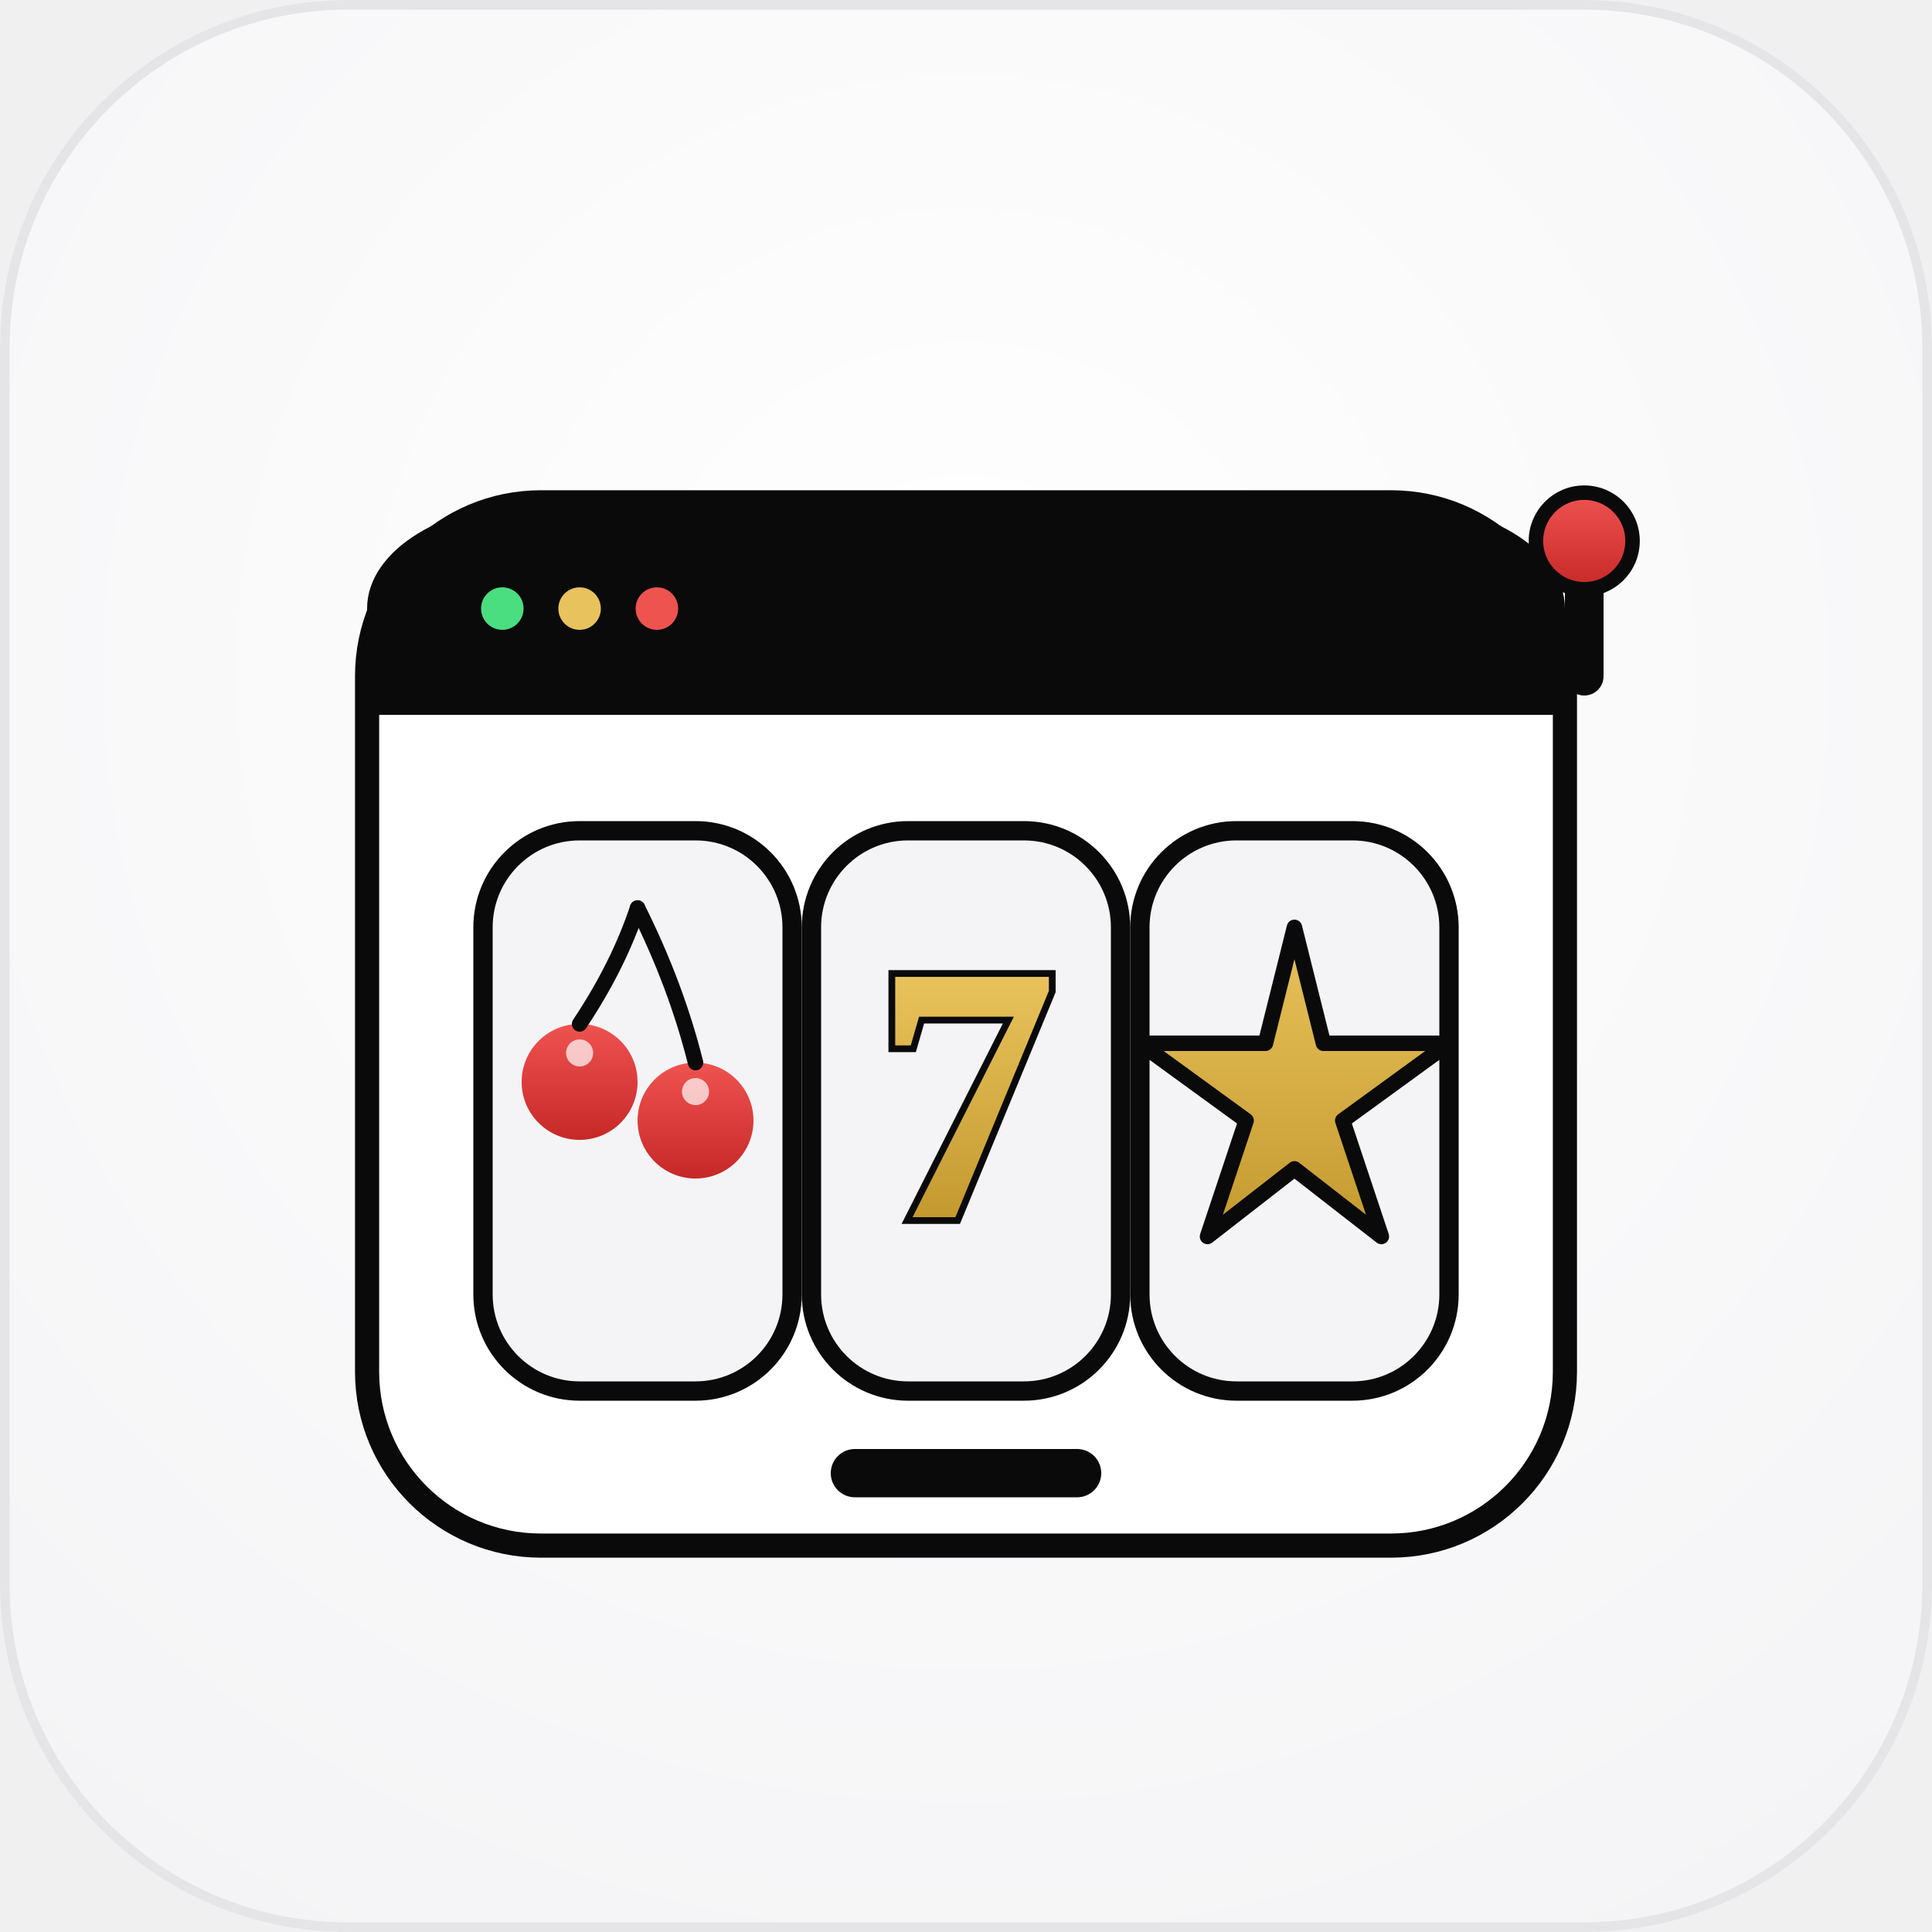
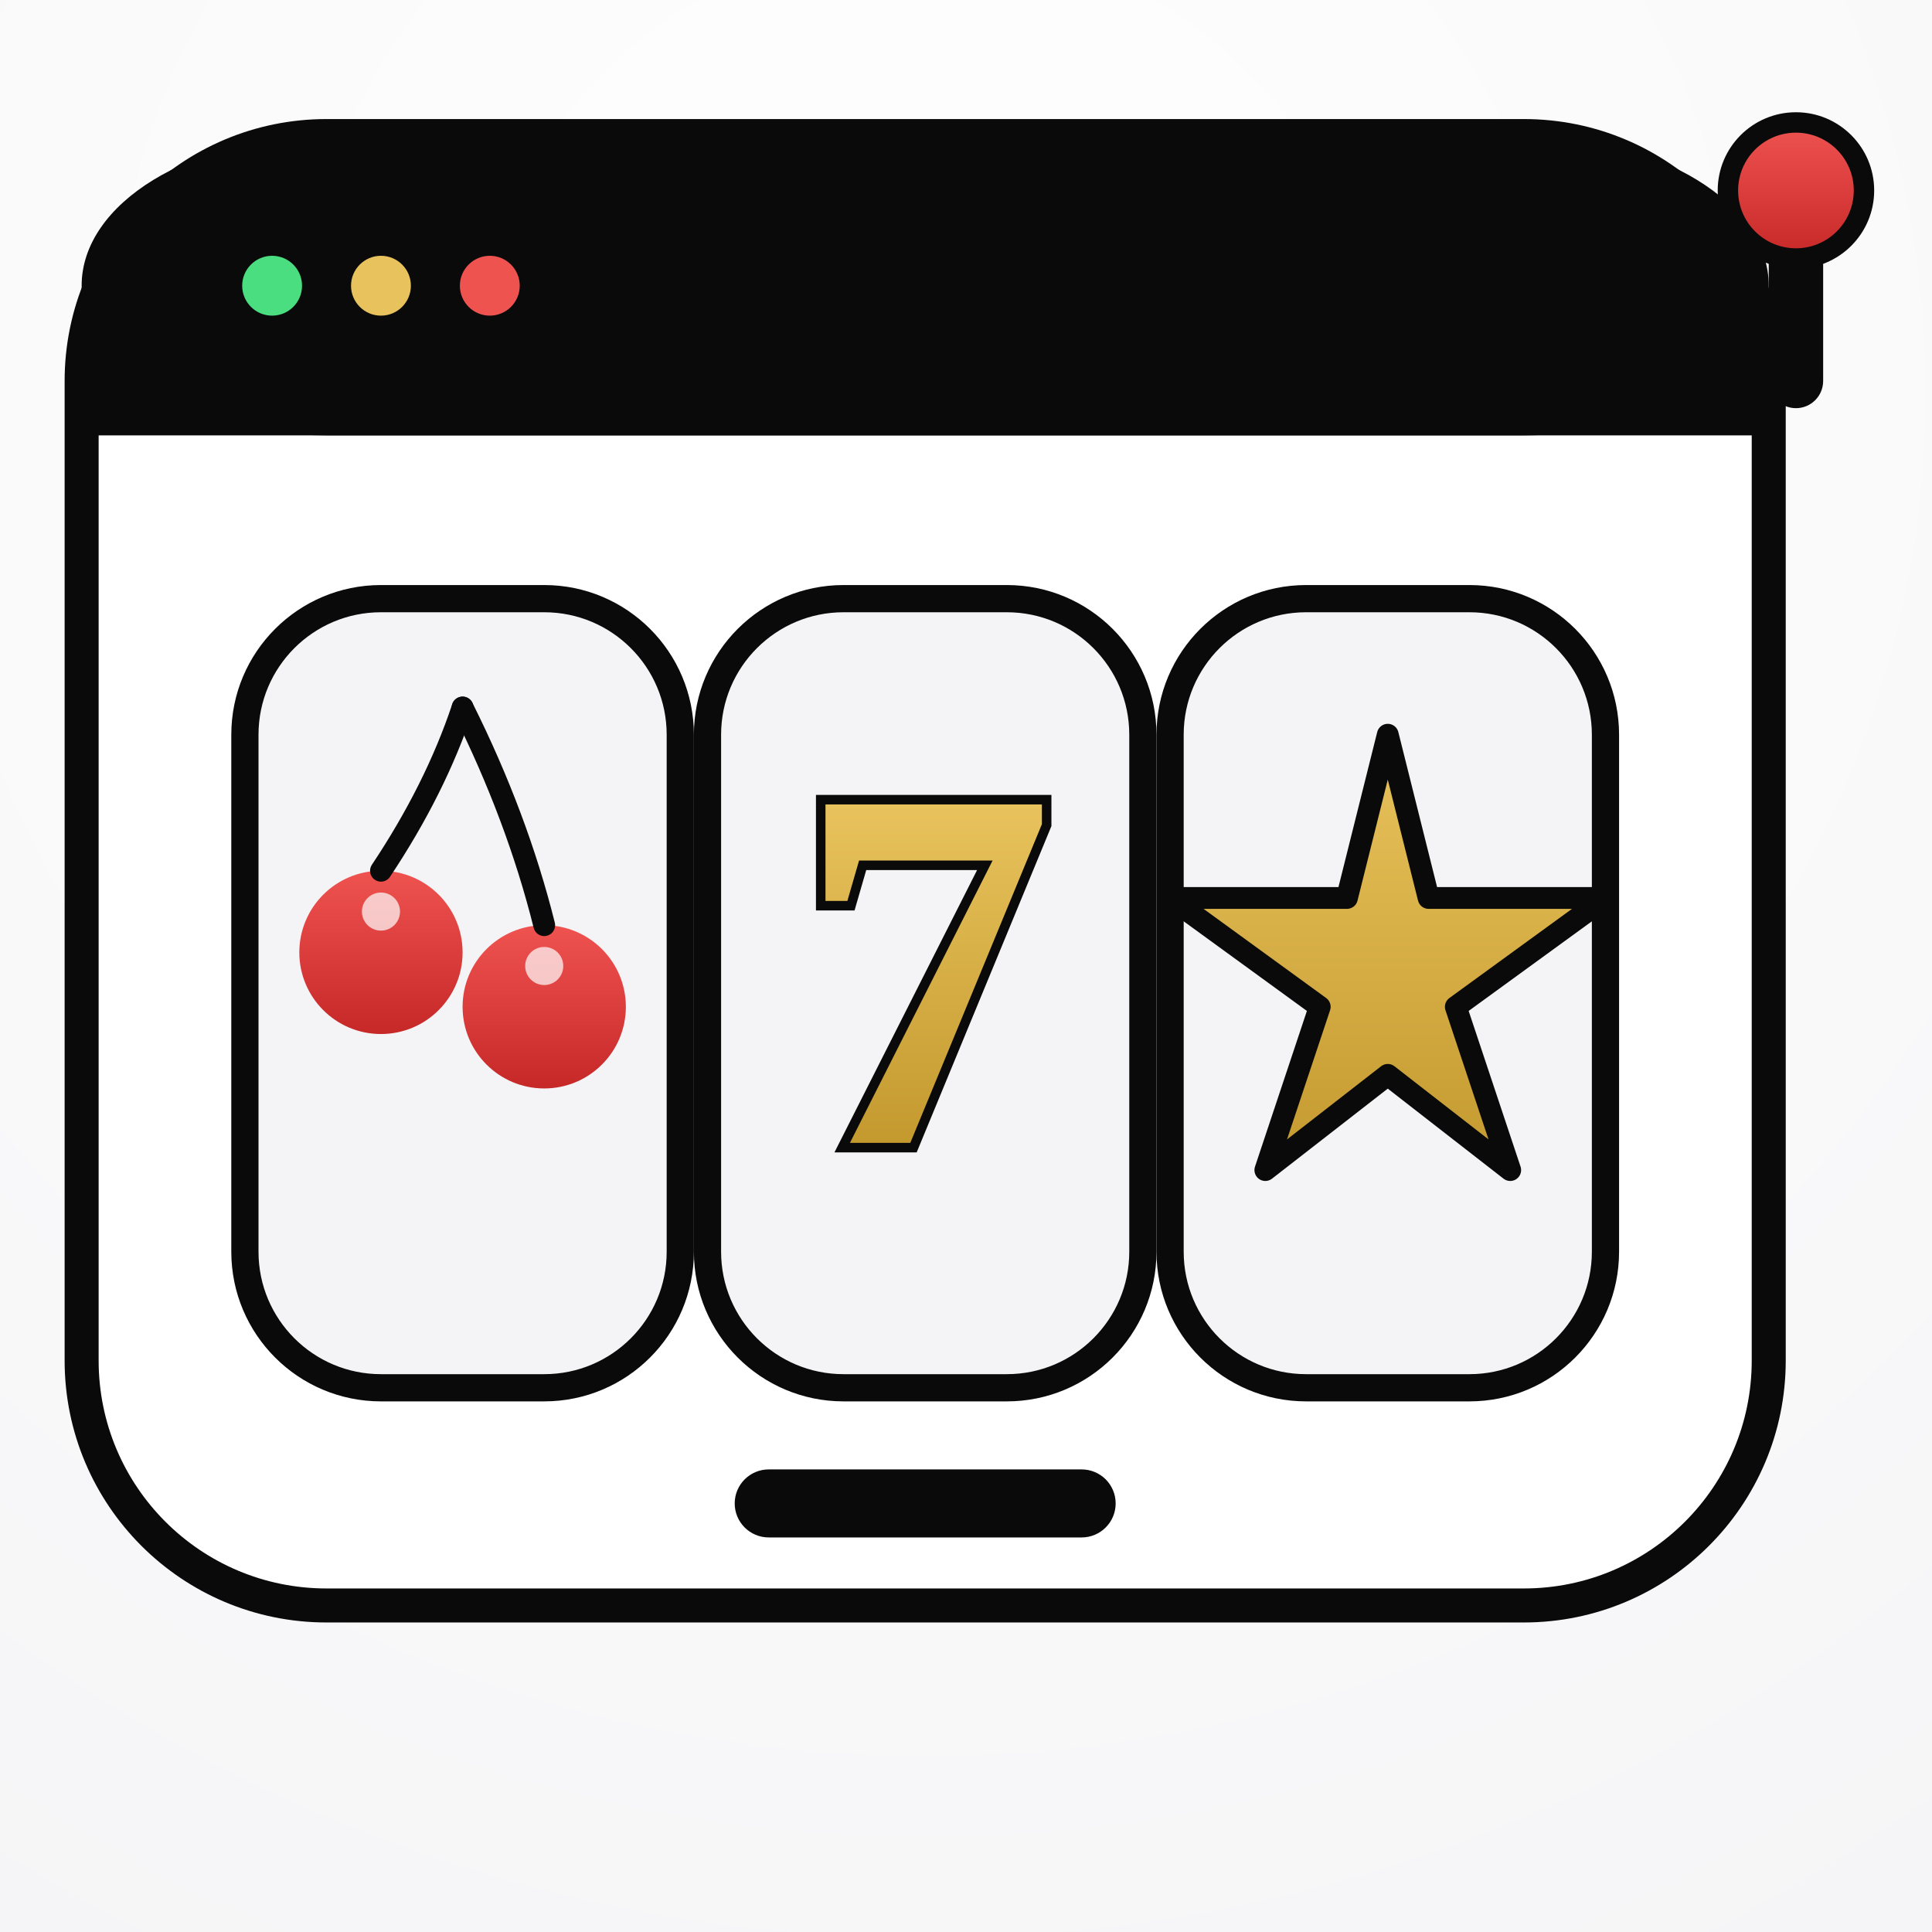
- <svg xmlns="http://www.w3.org/2000/svg" viewBox="0 0 200 200" width="200" height="200">
+ <svg xmlns="http://www.w3.org/2000/svg" viewBox="32 42 142 142" width="200" height="200">
  <defs>
    <radialGradient id="bg" cx="50%" cy="35%" r="75%">
      <stop offset="0%" stop-color="#ffffff" />
      <stop offset="100%" stop-color="#f4f4f6" />
    </radialGradient>
    <linearGradient id="gold" x1="0" y1="0" x2="0" y2="1">
      <stop offset="0%" stop-color="#e8c25c" />
      <stop offset="100%" stop-color="#c49a2f" />
    </linearGradient>
    <linearGradient id="red" x1="0" y1="0" x2="0" y2="1">
      <stop offset="0%" stop-color="#ef5350" />
      <stop offset="100%" stop-color="#c62828" />
    </linearGradient>
  </defs>
  <rect width="200" height="200" rx="36" fill="url(#bg)" />
  <rect x="0.5" y="0.5" width="199" height="199" rx="35.5" fill="none" stroke="#e5e5e7" stroke-width="1" />
  <rect x="38" y="52" width="124" height="108" rx="18" fill="#ffffff" stroke="#0a0a0a" stroke-width="2.5" />
  <rect x="38" y="52" width="124" height="22" rx="18" fill="#0a0a0a" />
  <rect x="38" y="66" width="124" height="8" fill="#0a0a0a" />
  <circle cx="52" cy="63" r="2.2" fill="#4ade80" />
  <circle cx="60" cy="63" r="2.2" fill="#e8c25c" />
  <circle cx="68" cy="63" r="2.2" fill="#ef5350" />
  <rect x="162" y="58" width="4" height="14" rx="2" fill="#0a0a0a" />
  <circle cx="164" cy="56" r="5" fill="url(#red)" stroke="#0a0a0a" stroke-width="1.5" />
  <rect x="50" y="86" width="32" height="58" rx="10" fill="#f4f4f6" stroke="#0a0a0a" stroke-width="2" />
  <rect x="84" y="86" width="32" height="58" rx="10" fill="#f4f4f6" stroke="#0a0a0a" stroke-width="2" />
  <rect x="118" y="86" width="32" height="58" rx="10" fill="#f4f4f6" stroke="#0a0a0a" stroke-width="2" />
  <circle cx="60" cy="112" r="6" fill="url(#red)" />
  <circle cx="72" cy="116" r="6" fill="url(#red)" />
  <path d="M60 106 Q64 100 66 94" stroke="#0a0a0a" stroke-width="1.6" fill="none" stroke-linecap="round" />
  <path d="M72 110 Q70 102 66 94" stroke="#0a0a0a" stroke-width="1.6" fill="none" stroke-linecap="round" />
  <circle cx="60" cy="109" r="1.4" fill="#ffffff" opacity="0.7" />
  <circle cx="72" cy="113" r="1.4" fill="#ffffff" opacity="0.7" />
  <text x="100" y="126" text-anchor="middle" font-family="Georgia, 'Times New Roman', serif" font-size="38" font-weight="900" fill="url(#gold)" stroke="#0a0a0a" stroke-width="1.4" paint-order="stroke">7</text>
  <path d="M134 96 L137 108 L150 108 L139 116 L143 128 L134 121 L125 128 L129 116 L118 108 L131 108 Z" fill="url(#gold)" stroke="#0a0a0a" stroke-width="1.6" stroke-linejoin="round" />
  <rect x="86" y="150" width="28" height="5" rx="2.5" fill="#0a0a0a" />
</svg>
